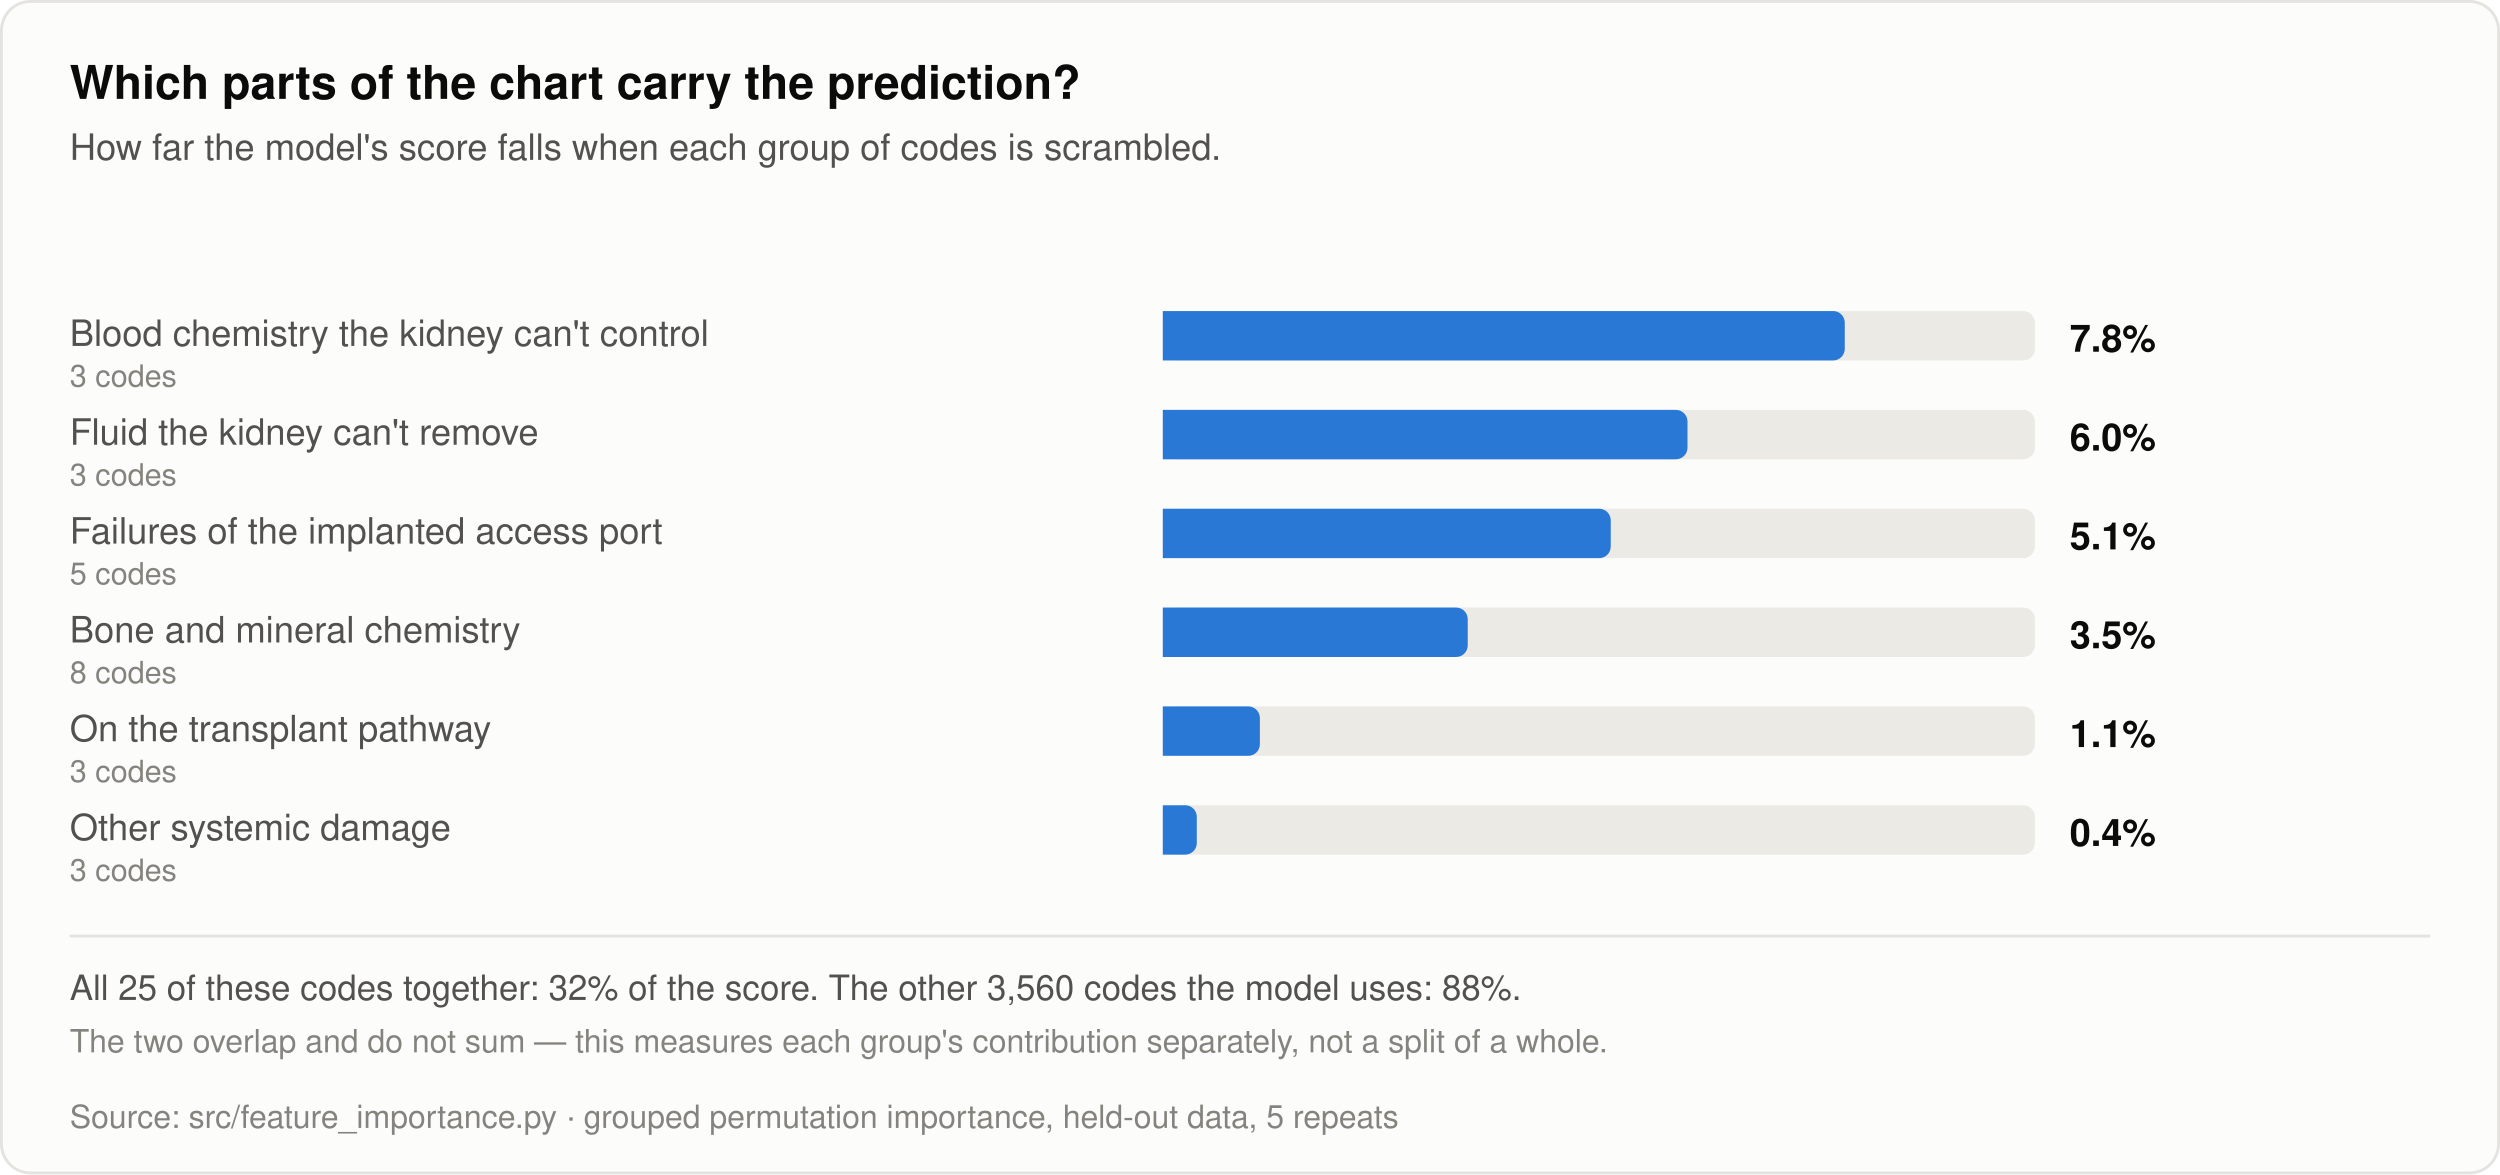
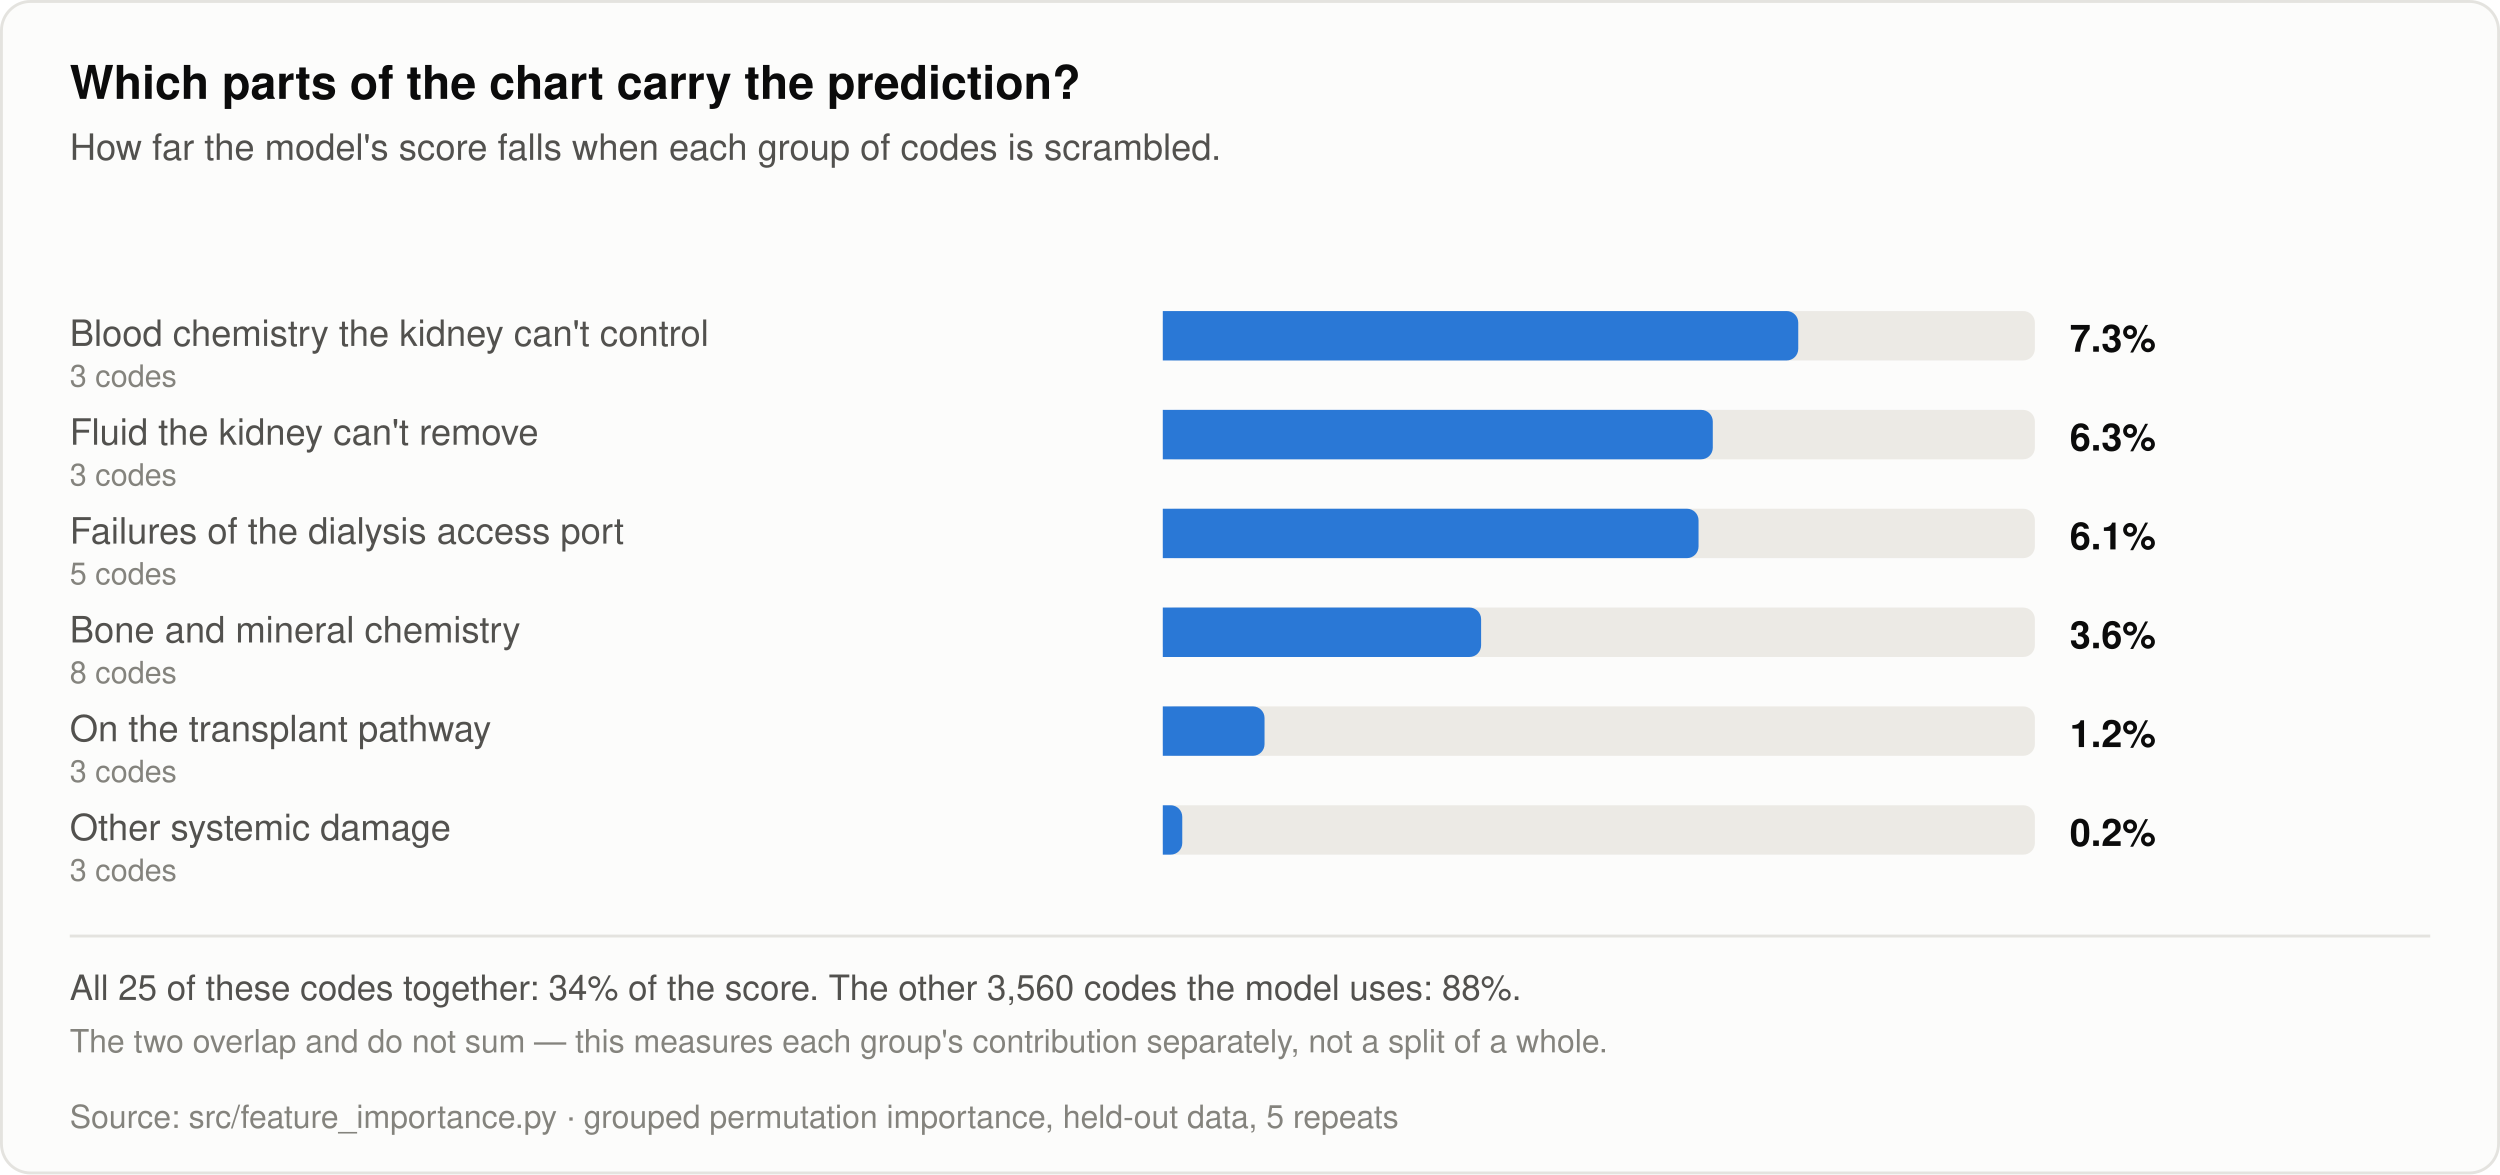
<svg xmlns="http://www.w3.org/2000/svg" viewBox="0 0 860 404" width="860" height="404" role="img" aria-label="Which parts of the chart carry the prediction?">
  <rect x="0.5" y="0.5" width="859" height="403" rx="10" fill="#fcfcfb" stroke="#e4e3df" />
  <text x="24.0" y="34.0" font-family="-apple-system,BlinkMacSystemFont,'Segoe UI',Helvetica,Arial,sans-serif" font-size="16" font-weight="600" fill="#0b0b0b" text-anchor="start">Which parts of the chart carry the prediction?</text>
  <text x="24.0" y="55.0" font-family="-apple-system,BlinkMacSystemFont,'Segoe UI',Helvetica,Arial,sans-serif" font-size="12.5" font-weight="400" fill="#52514e" text-anchor="start">How far the model's score falls when each group of codes is scrambled.</text>
  <text x="24.0" y="119.0" font-family="-apple-system,BlinkMacSystemFont,'Segoe UI',Helvetica,Arial,sans-serif" font-size="12.5" font-weight="400" fill="#52514e" text-anchor="start">Blood chemistry the kidney can't control</text>
  <text x="24.0" y="133.0" font-family="-apple-system,BlinkMacSystemFont,'Segoe UI',Helvetica,Arial,sans-serif" font-size="10.5" font-weight="400" fill="#84837d" text-anchor="start">3 codes</text>
  <rect x="400" y="107" width="300" height="17" fill="#eceae5" rx="4" />
-   <path d="M400.0,107.0 H630.6 a4,4 0 0 1 4,4 V120.0 a4,4 0 0 1 -4,4 H400.0 Z" fill="#2a78d6" />
-   <text x="712.0" y="121.0" font-family="-apple-system,BlinkMacSystemFont,'Segoe UI',Helvetica,Arial,sans-serif" font-size="13" font-weight="600" fill="#0b0b0b" text-anchor="start">7.8%</text>
+   <path d="M400.0,107.0 H614.6 a4,4 0 0 1 4,4 V120.0 a4,4 0 0 1 -4,4 H400.0 Z" fill="#2a78d6" />
+   <text x="712.0" y="121.0" font-family="-apple-system,BlinkMacSystemFont,'Segoe UI',Helvetica,Arial,sans-serif" font-size="13" font-weight="600" fill="#0b0b0b" text-anchor="start">7.3%</text>
  <text x="24.0" y="153.0" font-family="-apple-system,BlinkMacSystemFont,'Segoe UI',Helvetica,Arial,sans-serif" font-size="12.5" font-weight="400" fill="#52514e" text-anchor="start">Fluid the kidney can't remove</text>
  <text x="24.0" y="167.0" font-family="-apple-system,BlinkMacSystemFont,'Segoe UI',Helvetica,Arial,sans-serif" font-size="10.5" font-weight="400" fill="#84837d" text-anchor="start">3 codes</text>
  <rect x="400" y="141" width="300" height="17" fill="#eceae5" rx="4" />
-   <path d="M400.0,141.0 H576.5 a4,4 0 0 1 4,4 V154.0 a4,4 0 0 1 -4,4 H400.0 Z" fill="#2a78d6" />
-   <text x="712.0" y="155.0" font-family="-apple-system,BlinkMacSystemFont,'Segoe UI',Helvetica,Arial,sans-serif" font-size="13" font-weight="600" fill="#0b0b0b" text-anchor="start">6.0%</text>
-   <text x="24.0" y="187.0" font-family="-apple-system,BlinkMacSystemFont,'Segoe UI',Helvetica,Arial,sans-serif" font-size="12.5" font-weight="400" fill="#52514e" text-anchor="start">Failures of the implanted access port</text>
+   <path d="M400.0,141.0 H585.2 a4,4 0 0 1 4,4 V154.0 a4,4 0 0 1 -4,4 H400.0 Z" fill="#2a78d6" />
+   <text x="712.0" y="155.0" font-family="-apple-system,BlinkMacSystemFont,'Segoe UI',Helvetica,Arial,sans-serif" font-size="13" font-weight="600" fill="#0b0b0b" text-anchor="start">6.3%</text>
+   <text x="24.0" y="187.0" font-family="-apple-system,BlinkMacSystemFont,'Segoe UI',Helvetica,Arial,sans-serif" font-size="12.5" font-weight="400" fill="#52514e" text-anchor="start">Failures of the dialysis access port</text>
  <text x="24.0" y="201.0" font-family="-apple-system,BlinkMacSystemFont,'Segoe UI',Helvetica,Arial,sans-serif" font-size="10.5" font-weight="400" fill="#84837d" text-anchor="start">5 codes</text>
  <rect x="400" y="175" width="300" height="17" fill="#eceae5" rx="4" />
-   <path d="M400.0,175.0 H550.1 a4,4 0 0 1 4,4 V188.0 a4,4 0 0 1 -4,4 H400.0 Z" fill="#2a78d6" />
-   <text x="712.0" y="189.0" font-family="-apple-system,BlinkMacSystemFont,'Segoe UI',Helvetica,Arial,sans-serif" font-size="13" font-weight="600" fill="#0b0b0b" text-anchor="start">5.1%</text>
+   <path d="M400.0,175.0 H580.3 a4,4 0 0 1 4,4 V188.0 a4,4 0 0 1 -4,4 H400.0 Z" fill="#2a78d6" />
+   <text x="712.0" y="189.0" font-family="-apple-system,BlinkMacSystemFont,'Segoe UI',Helvetica,Arial,sans-serif" font-size="13" font-weight="600" fill="#0b0b0b" text-anchor="start">6.1%</text>
  <text x="24.0" y="221.0" font-family="-apple-system,BlinkMacSystemFont,'Segoe UI',Helvetica,Arial,sans-serif" font-size="12.5" font-weight="400" fill="#52514e" text-anchor="start">Bone and mineral chemistry</text>
  <text x="24.0" y="235.0" font-family="-apple-system,BlinkMacSystemFont,'Segoe UI',Helvetica,Arial,sans-serif" font-size="10.5" font-weight="400" fill="#84837d" text-anchor="start">8 codes</text>
  <rect x="400" y="209" width="300" height="17" fill="#eceae5" rx="4" />
-   <path d="M400.0,209.0 H500.9 a4,4 0 0 1 4,4 V222.0 a4,4 0 0 1 -4,4 H400.0 Z" fill="#2a78d6" />
-   <text x="712.0" y="223.0" font-family="-apple-system,BlinkMacSystemFont,'Segoe UI',Helvetica,Arial,sans-serif" font-size="13" font-weight="600" fill="#0b0b0b" text-anchor="start">3.5%</text>
+   <path d="M400.0,209.0 H505.5 a4,4 0 0 1 4,4 V222.0 a4,4 0 0 1 -4,4 H400.0 Z" fill="#2a78d6" />
+   <text x="712.0" y="223.0" font-family="-apple-system,BlinkMacSystemFont,'Segoe UI',Helvetica,Arial,sans-serif" font-size="13" font-weight="600" fill="#0b0b0b" text-anchor="start">3.6%</text>
  <text x="24.0" y="255.0" font-family="-apple-system,BlinkMacSystemFont,'Segoe UI',Helvetica,Arial,sans-serif" font-size="12.5" font-weight="400" fill="#52514e" text-anchor="start">On the transplant pathway</text>
  <text x="24.0" y="269.0" font-family="-apple-system,BlinkMacSystemFont,'Segoe UI',Helvetica,Arial,sans-serif" font-size="10.5" font-weight="400" fill="#84837d" text-anchor="start">3 codes</text>
  <rect x="400" y="243" width="300" height="17" fill="#eceae5" rx="4" />
-   <path d="M400.0,243.0 H429.4 a4,4 0 0 1 4,4 V256.0 a4,4 0 0 1 -4,4 H400.0 Z" fill="#2a78d6" />
-   <text x="712.0" y="257.0" font-family="-apple-system,BlinkMacSystemFont,'Segoe UI',Helvetica,Arial,sans-serif" font-size="13" font-weight="600" fill="#0b0b0b" text-anchor="start">1.1%</text>
+   <path d="M400.0,243.0 H431.0 a4,4 0 0 1 4,4 V256.0 a4,4 0 0 1 -4,4 H400.0 Z" fill="#2a78d6" />
+   <text x="712.0" y="257.0" font-family="-apple-system,BlinkMacSystemFont,'Segoe UI',Helvetica,Arial,sans-serif" font-size="13" font-weight="600" fill="#0b0b0b" text-anchor="start">1.2%</text>
  <text x="24.0" y="289.0" font-family="-apple-system,BlinkMacSystemFont,'Segoe UI',Helvetica,Arial,sans-serif" font-size="12.5" font-weight="400" fill="#52514e" text-anchor="start">Other systemic damage</text>
  <text x="24.0" y="303.0" font-family="-apple-system,BlinkMacSystemFont,'Segoe UI',Helvetica,Arial,sans-serif" font-size="10.5" font-weight="400" fill="#84837d" text-anchor="start">3 codes</text>
  <rect x="400" y="277" width="300" height="17" fill="#eceae5" rx="4" />
-   <path d="M400.0,277.0 H407.7 a4,4 0 0 1 4,4 V290.0 a4,4 0 0 1 -4,4 H400.0 Z" fill="#2a78d6" />
-   <text x="712.0" y="291.0" font-family="-apple-system,BlinkMacSystemFont,'Segoe UI',Helvetica,Arial,sans-serif" font-size="13" font-weight="600" fill="#0b0b0b" text-anchor="start">0.4%</text>
+   <path d="M400.0,277.0 H402.7 a4,4 0 0 1 4,4 V290.0 a4,4 0 0 1 -4,4 H400.0 Z" fill="#2a78d6" />
+   <text x="712.0" y="291.0" font-family="-apple-system,BlinkMacSystemFont,'Segoe UI',Helvetica,Arial,sans-serif" font-size="13" font-weight="600" fill="#0b0b0b" text-anchor="start">0.2%</text>
  <line x1="24" y1="322" x2="836" y2="322" stroke="#e4e3df" />
-   <text x="24.0" y="344.0" font-family="-apple-system,BlinkMacSystemFont,'Segoe UI',Helvetica,Arial,sans-serif" font-size="12" font-weight="400" fill="#52514e" text-anchor="start">All 25 of these codes together: 32% of the score. The other 3,560 codes the model uses: 88%.</text>
+   <text x="24.0" y="344.0" font-family="-apple-system,BlinkMacSystemFont,'Segoe UI',Helvetica,Arial,sans-serif" font-size="12" font-weight="400" fill="#52514e" text-anchor="start">All 25 of these codes together: 34% of the score. The other 3,560 codes the model uses: 88%.</text>
  <text x="24.0" y="362.0" font-family="-apple-system,BlinkMacSystemFont,'Segoe UI',Helvetica,Arial,sans-serif" font-size="11" font-weight="400" fill="#84837d" text-anchor="start">The two overlap and do not sum — this measures each group's contribution separately, not a split of a whole.</text>
  <text x="24.0" y="388.0" font-family="-apple-system,BlinkMacSystemFont,'Segoe UI',Helvetica,Arial,sans-serif" font-size="11" font-weight="400" fill="#84837d" text-anchor="start">Source: src/feature_importance.py · grouped permutation importance, held-out data, 5 repeats</text>
</svg>
